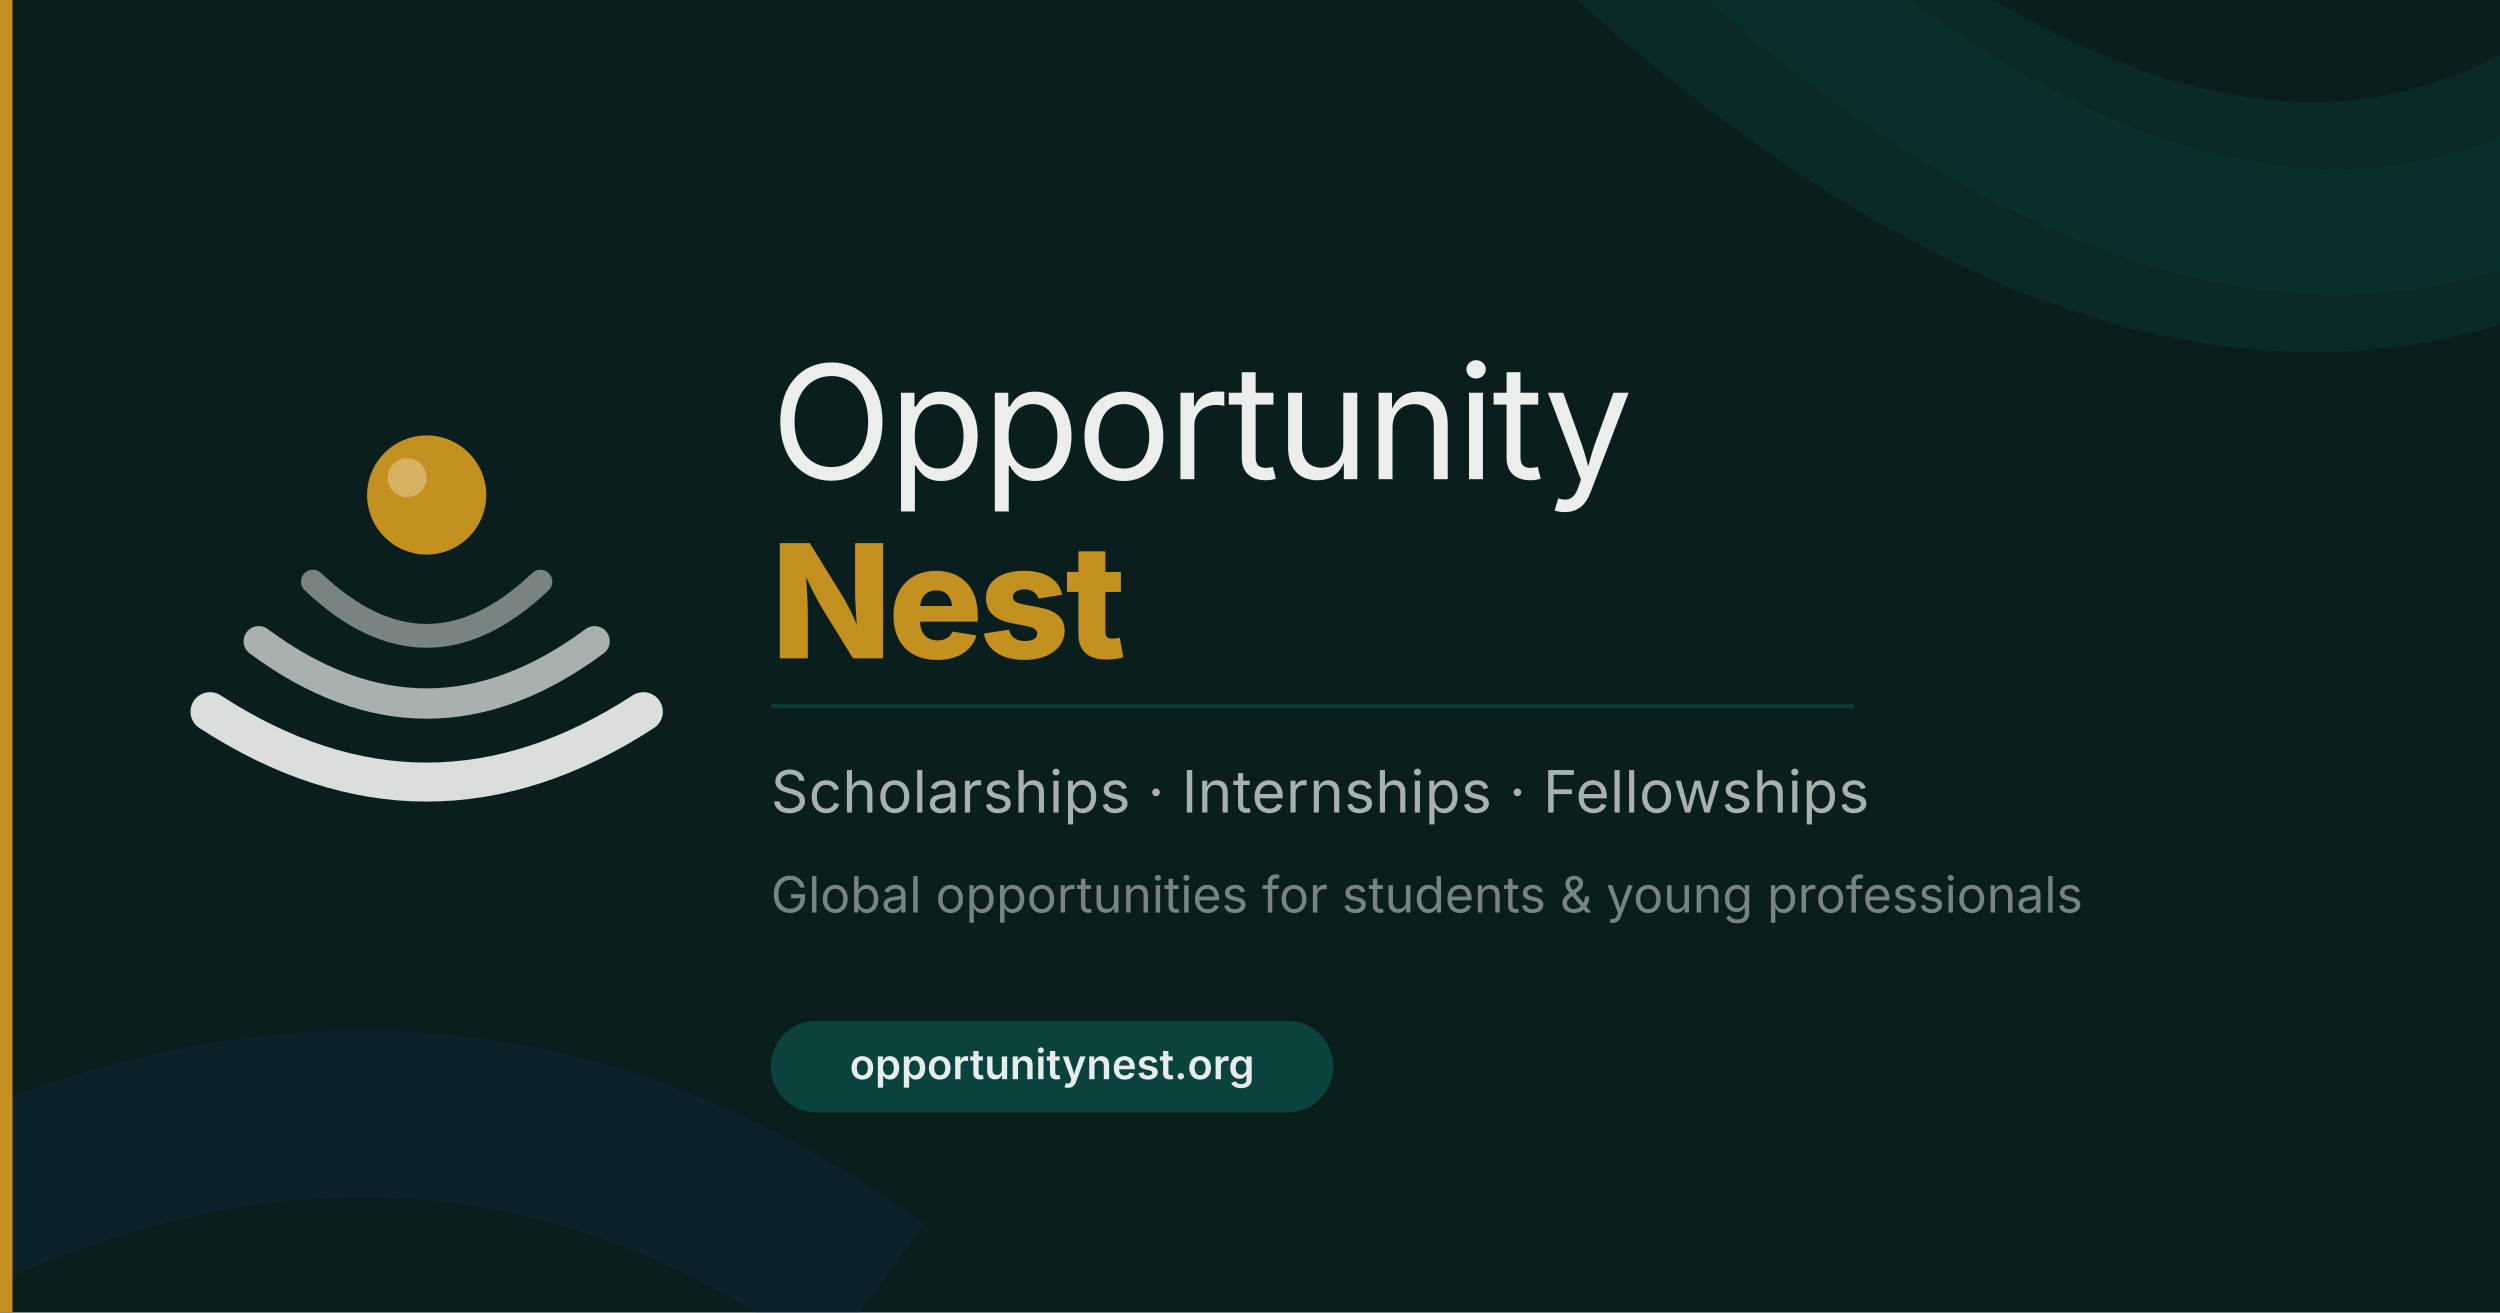
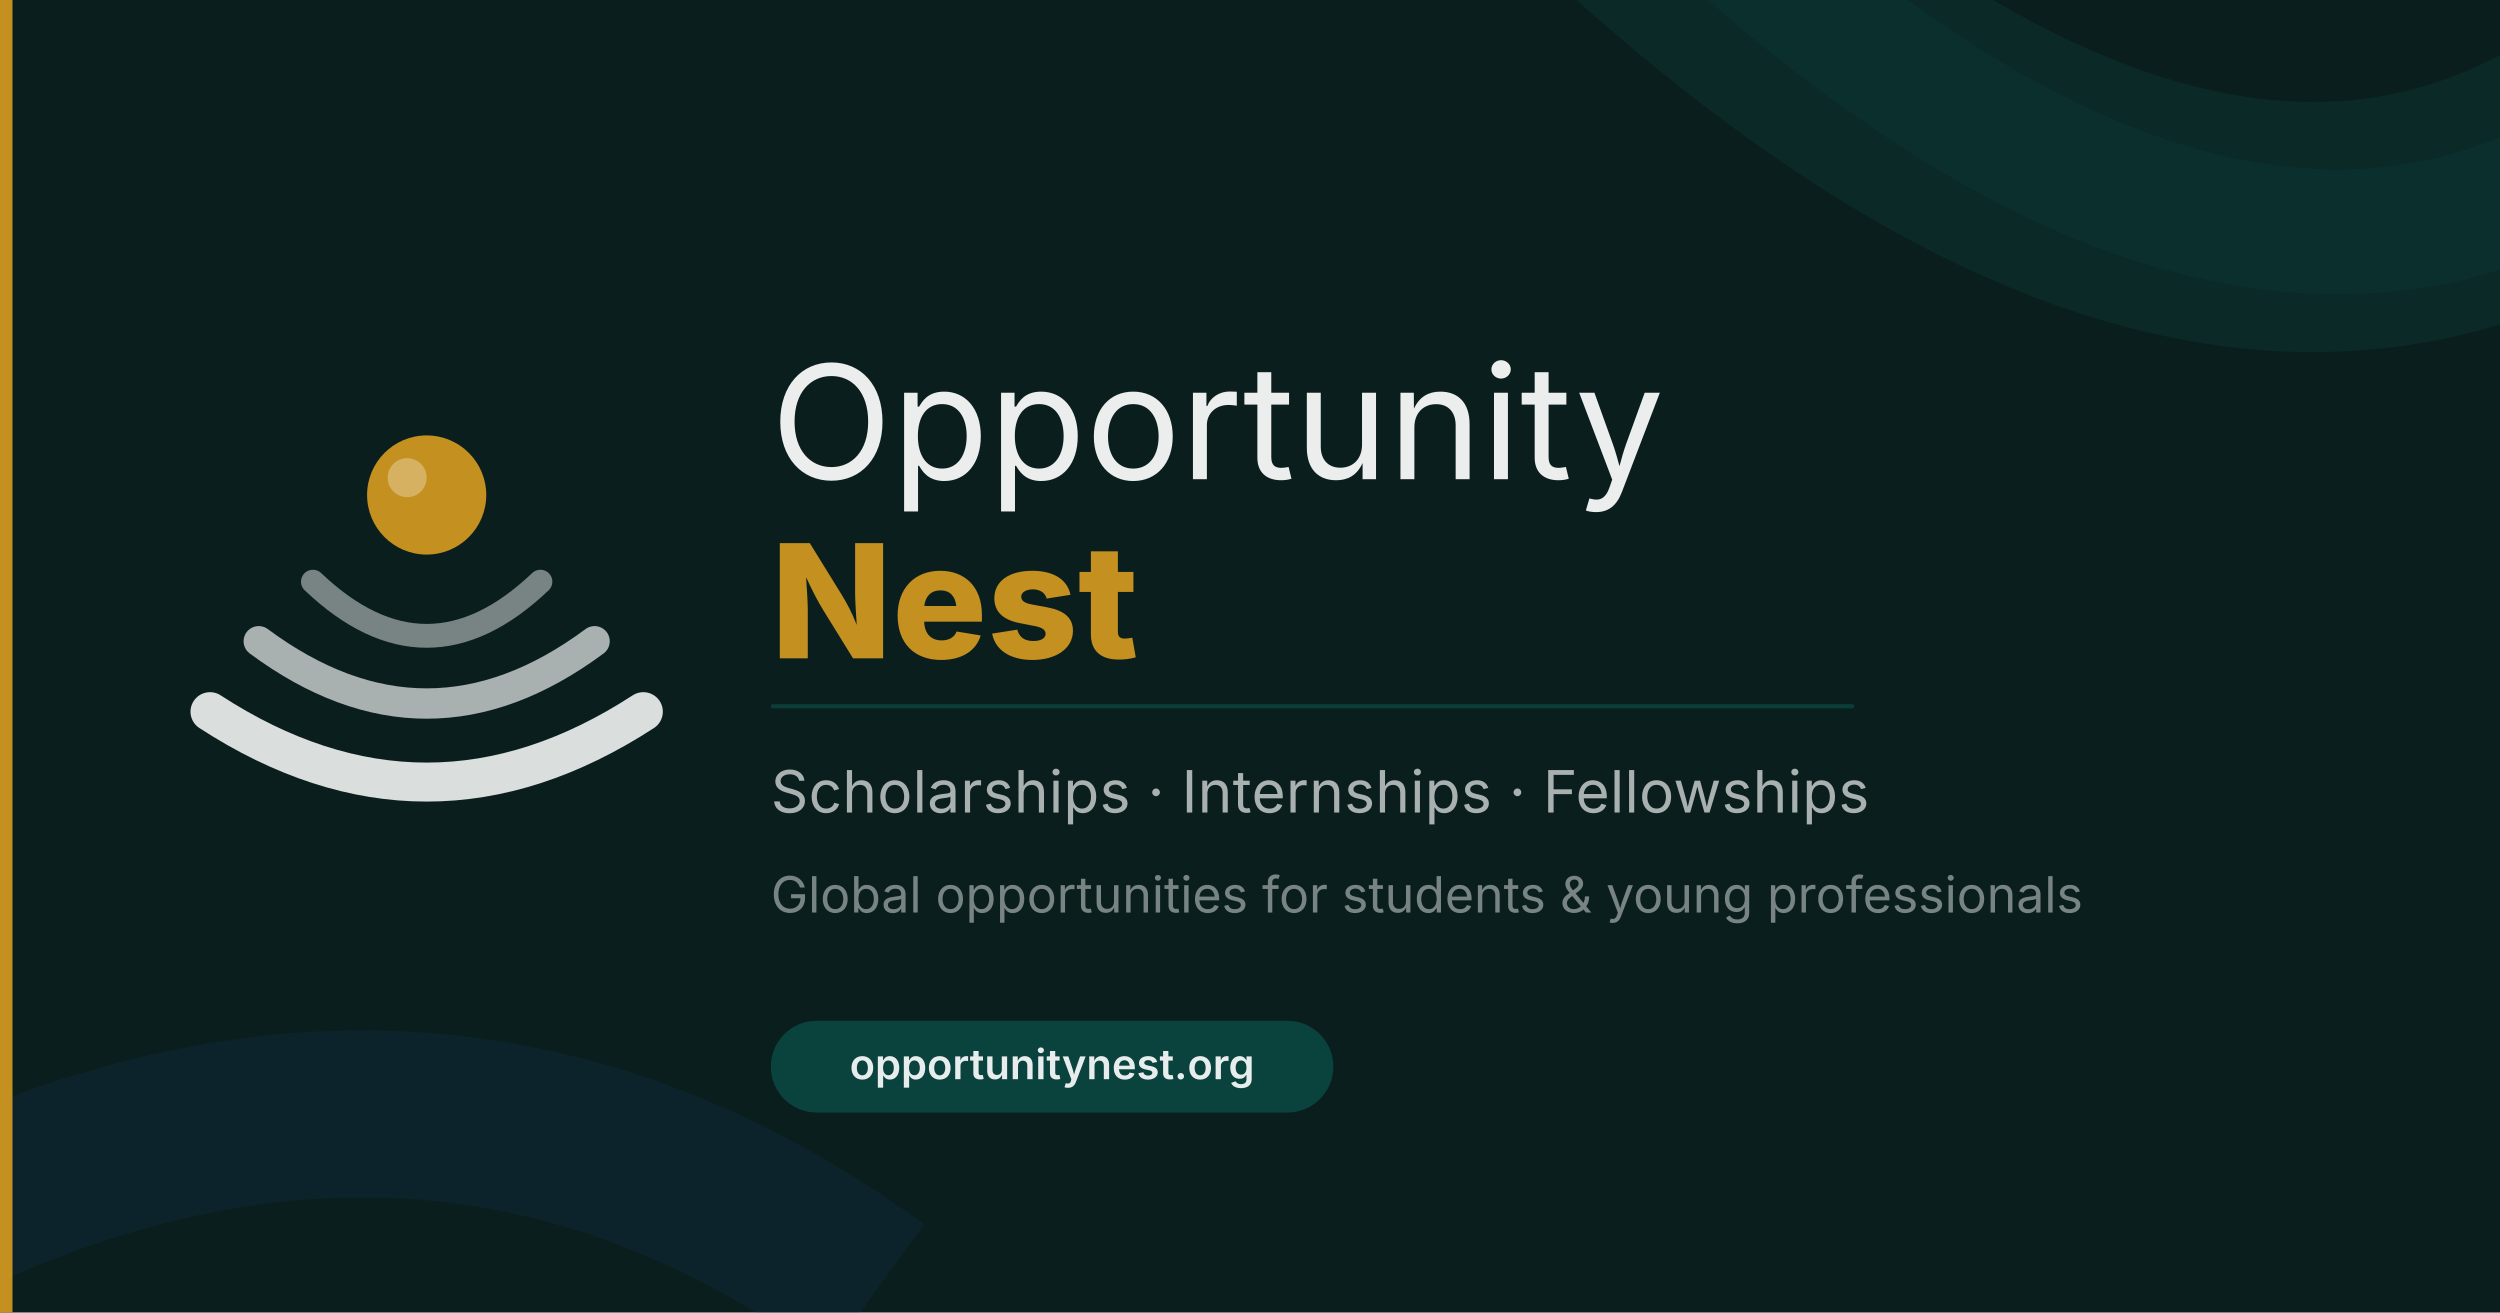
<svg xmlns="http://www.w3.org/2000/svg" viewBox="0 0 1200 630" width="1200" height="630">
  <rect width="1200" height="630" fill="#0A1F1D" />
  <path d="M780 -60 Q1060 200 1260 60" stroke="#0A5A54" stroke-width="120" fill="none" opacity="0.18" />
  <path d="M820 -40 Q1060 180 1240 80" stroke="#0A5A54" stroke-width="60" fill="none" opacity="0.12" />
  <path d="M-60 600 Q200 460 420 620" stroke="#1E3A8A" stroke-width="80" fill="none" opacity="0.14" />
  <rect x="0" y="0" width="6" height="630" fill="#C49020" />
  <g transform="translate(80, 170) scale(5.2)">
    <path d="M4 33 Q24 46 44 33" stroke="white" stroke-width="3.6" stroke-linecap="round" fill="none" opacity="0.85" />
    <path d="M8.5 26.5 Q24 38 39.5 26.5" stroke="white" stroke-width="2.8" stroke-linecap="round" fill="none" opacity="0.65" />
    <path d="M13.5 21 Q24 31 34.5 21" stroke="white" stroke-width="2.2" stroke-linecap="round" fill="none" opacity="0.45" />
    <circle cx="24" cy="13" r="5.5" fill="#C49020" />
    <circle cx="22.2" cy="11.4" r="1.8" fill="rgba(255,255,255,0.3)" />
  </g>
-   <text x="370" y="230" font-family="Inter, ui-sans-serif, system-ui, sans-serif" font-size="76" font-weight="400" fill="white" opacity="0.92" letter-spacing="-1.5">Opportunity</text>
-   <text x="370" y="316" font-family="Inter, ui-sans-serif, system-ui, sans-serif" font-size="76" font-weight="800" fill="#C49020" letter-spacing="-2">Nest</text>
+   <text x="370" y="230" font-family="Inter, ui-sans-serif, system-ui, sans-serif" font-size="76" font-weight="400" fill="white" opacity="0.92" letter-spacing="0">Opportunity</text>
+   <text x="370" y="316" font-family="Inter, ui-sans-serif, system-ui, sans-serif" font-size="76" font-weight="800" fill="#C49020" letter-spacing="0">Nest</text>
  <rect x="370" y="338" width="520" height="2" rx="1" fill="#0A5A54" opacity="0.5" />
  <text x="370" y="390" font-family="Inter, ui-sans-serif, system-ui, sans-serif" font-size="28" font-weight="400" fill="rgba(255,255,255,0.65)" letter-spacing="0.2">
    Scholarships · Internships · Fellowships
  </text>
  <text x="370" y="438" font-family="Inter, ui-sans-serif, system-ui, sans-serif" font-size="24" font-weight="400" fill="rgba(255,255,255,0.45)">
    Global opportunities for students &amp; young professionals
  </text>
  <rect x="370" y="490" width="270" height="44" rx="22" fill="#0A5A54" opacity="0.6" />
  <text x="505" y="518" text-anchor="middle" font-family="Inter, ui-sans-serif, system-ui, sans-serif" font-size="20" font-weight="600" fill="rgba(255,255,255,0.9)">opportunitynest.org</text>
</svg>
